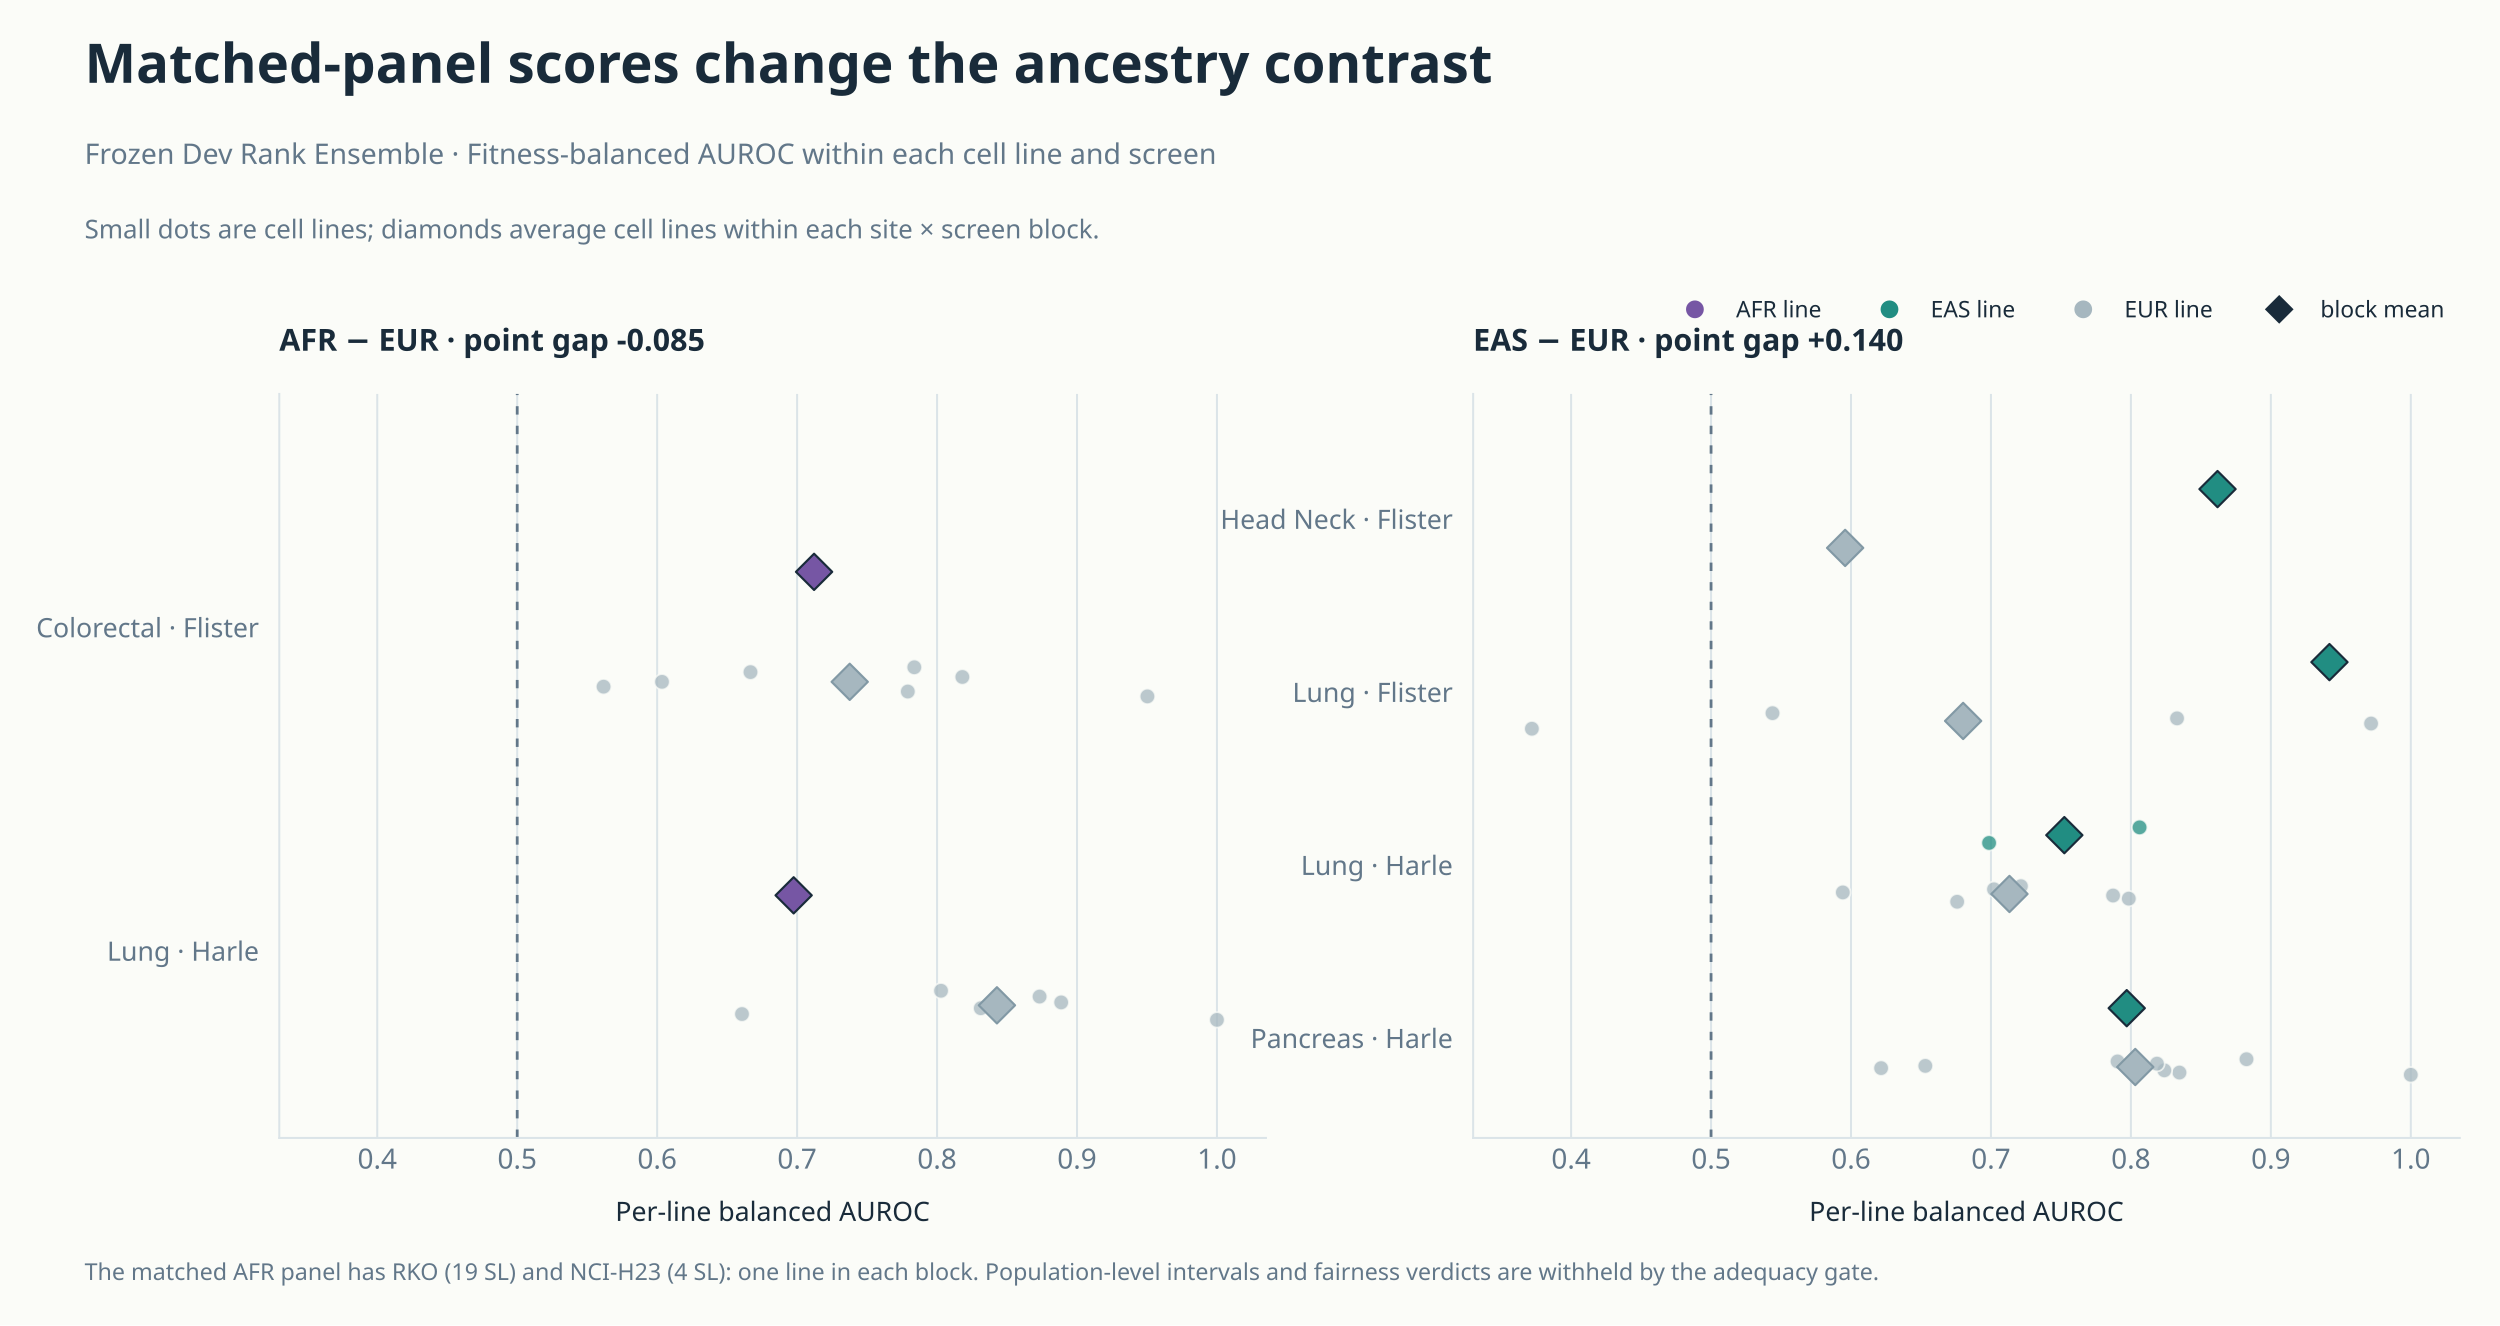
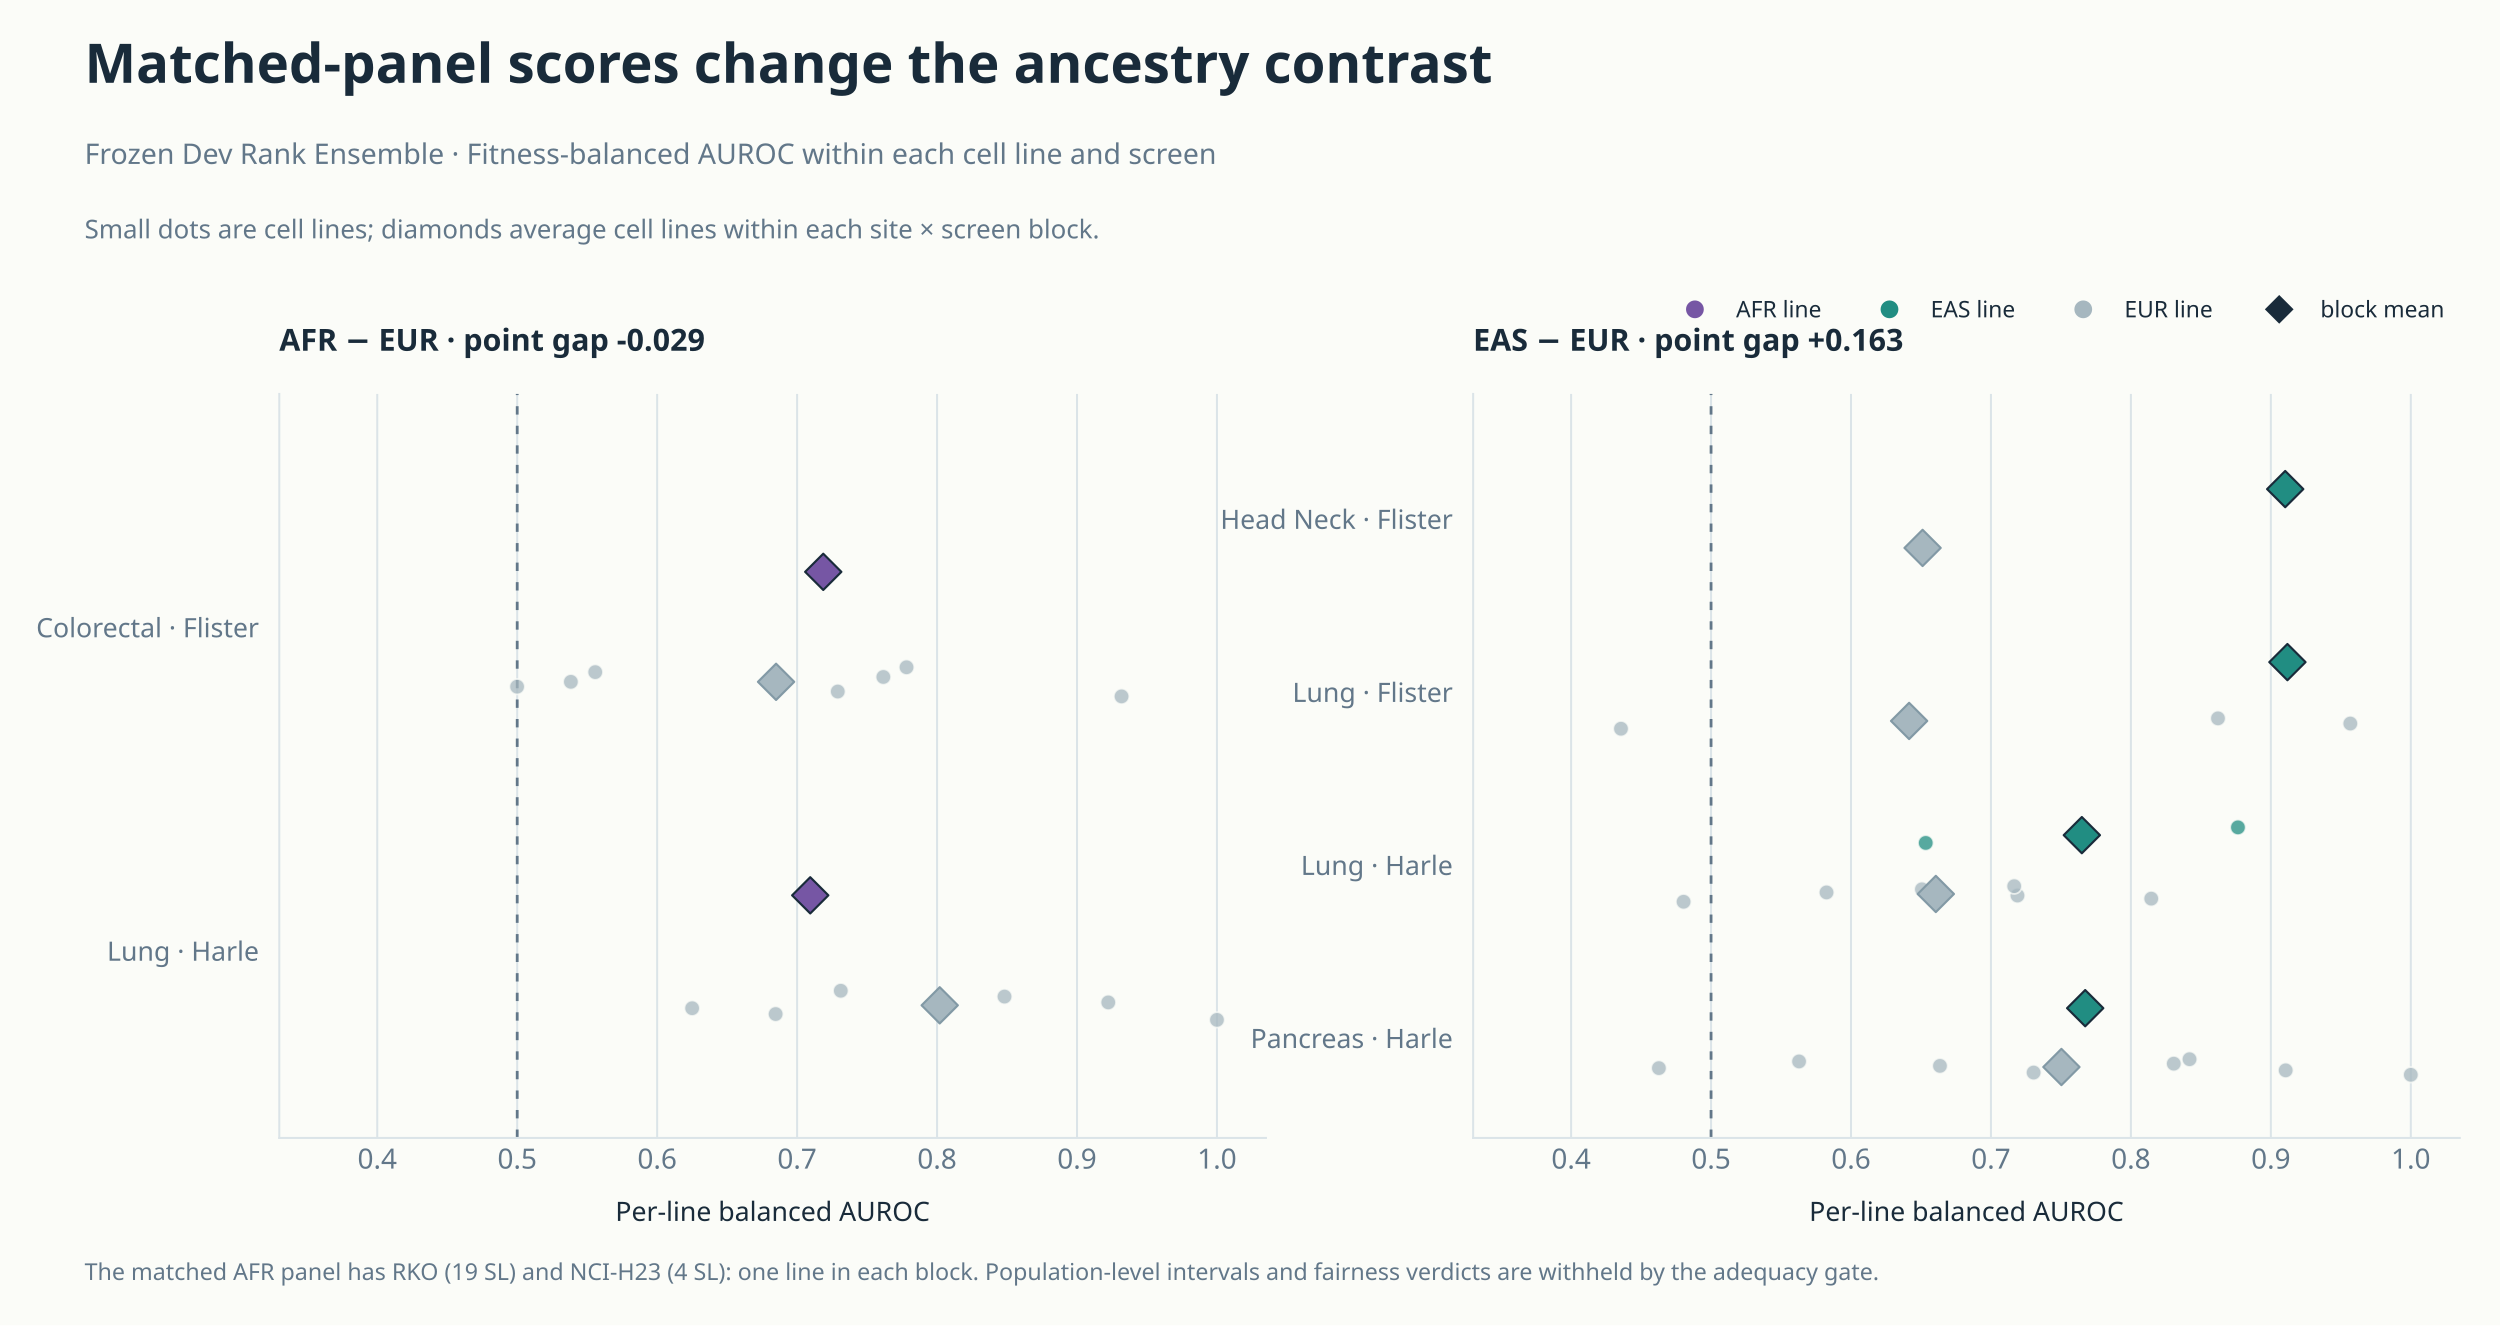
<svg xmlns="http://www.w3.org/2000/svg" xmlns:xlink="http://www.w3.org/1999/xlink" width="984.658pt" height="521.991pt" viewBox="0 0 984.658 521.991" version="1.1">
  <defs>
    <style type="text/css">*{stroke-linejoin: round; stroke-linecap: butt}</style>
  </defs>
  <g id="figure_1">
    <g id="patch_1">
      <path d="M 0 521.991 L 984.658 521.991 L 984.658 -0 L 0 -0 z " style="fill: #fbfcf8" />
    </g>
    <g id="axes_1">
      <g id="patch_2">
        <path d="M 110.002 448.194 L 498.607 448.194 L 498.607 155.154 L 110.002 155.154 z " style="fill: #fbfcf8" />
      </g>
      <g id="matplotlib.axis_1">
        <g id="xtick_1">
          <g id="line2d_1">
            <path d="M 148.587 448.194 L 148.587 155.154 " clip-path="url(#pc3d2e4753d)" style="fill: none; stroke: #dbe4e8; stroke-width: 0.8; stroke-linecap: square" />
          </g>
          <g id="line2d_2" />
          <g id="text_1">
            <text style="font-size: 11px; font-family: 'IBM Plex Sans'; text-anchor: middle; fill: #627789" x="148.587" y="460.274" transform="rotate(-0 148.5872 460.274)">0.4</text>
          </g>
        </g>
        <g id="xtick_2">
          <g id="line2d_3">
            <path d="M 203.708 448.194 L 203.708 155.154 " clip-path="url(#pc3d2e4753d)" style="fill: none; stroke: #dbe4e8; stroke-width: 0.8; stroke-linecap: square" />
          </g>
          <g id="line2d_4" />
          <g id="text_2">
            <text style="font-size: 11px; font-family: 'IBM Plex Sans'; text-anchor: middle; fill: #627789" x="203.708" y="460.274" transform="rotate(-0 203.7084 460.274)">0.5</text>
          </g>
        </g>
        <g id="xtick_3">
          <g id="line2d_5">
            <path d="M 258.83 448.194 L 258.83 155.154 " clip-path="url(#pc3d2e4753d)" style="fill: none; stroke: #dbe4e8; stroke-width: 0.8; stroke-linecap: square" />
          </g>
          <g id="line2d_6" />
          <g id="text_3">
            <text style="font-size: 11px; font-family: 'IBM Plex Sans'; text-anchor: middle; fill: #627789" x="258.83" y="460.274" transform="rotate(-0 258.8296 460.274)">0.6</text>
          </g>
        </g>
        <g id="xtick_4">
          <g id="line2d_7">
            <path d="M 313.951 448.194 L 313.951 155.154 " clip-path="url(#pc3d2e4753d)" style="fill: none; stroke: #dbe4e8; stroke-width: 0.8; stroke-linecap: square" />
          </g>
          <g id="line2d_8" />
          <g id="text_4">
            <text style="font-size: 11px; font-family: 'IBM Plex Sans'; text-anchor: middle; fill: #627789" x="313.951" y="460.274" transform="rotate(-0 313.9508 460.274)">0.7</text>
          </g>
        </g>
        <g id="xtick_5">
          <g id="line2d_9">
            <path d="M 369.072 448.194 L 369.072 155.154 " clip-path="url(#pc3d2e4753d)" style="fill: none; stroke: #dbe4e8; stroke-width: 0.8; stroke-linecap: square" />
          </g>
          <g id="line2d_10" />
          <g id="text_5">
            <text style="font-size: 11px; font-family: 'IBM Plex Sans'; text-anchor: middle; fill: #627789" x="369.072" y="460.274" transform="rotate(-0 369.072 460.274)">0.8</text>
          </g>
        </g>
        <g id="xtick_6">
          <g id="line2d_11">
            <path d="M 424.193 448.194 L 424.193 155.154 " clip-path="url(#pc3d2e4753d)" style="fill: none; stroke: #dbe4e8; stroke-width: 0.8; stroke-linecap: square" />
          </g>
          <g id="line2d_12" />
          <g id="text_6">
            <text style="font-size: 11px; font-family: 'IBM Plex Sans'; text-anchor: middle; fill: #627789" x="424.193" y="460.274" transform="rotate(-0 424.1932 460.274)">0.9</text>
          </g>
        </g>
        <g id="xtick_7">
          <g id="line2d_13">
            <path d="M 479.314 448.194 L 479.314 155.154 " clip-path="url(#pc3d2e4753d)" style="fill: none; stroke: #dbe4e8; stroke-width: 0.8; stroke-linecap: square" />
          </g>
          <g id="line2d_14" />
          <g id="text_7">
            <text style="font-size: 11px; font-family: 'IBM Plex Sans'; text-anchor: middle; fill: #627789" x="479.314" y="460.274" transform="rotate(-0 479.3144 460.274)">1.0</text>
          </g>
        </g>
        <g id="text_8">
          <text style="font-size: 10.5px; font-family: 'IBM Plex Sans'; text-anchor: middle; fill: #192b3a" x="304.305" y="480.884" transform="rotate(-0 304.3046 480.884)">Per-line balanced AUROC</text>
        </g>
      </g>
      <g id="matplotlib.axis_2">
        <g id="ytick_1">
          <g id="line2d_15" />
          <g id="text_9">
            <text style="font-size: 10.5px; font-family: 'IBM Plex Sans'; text-anchor: end; fill: #627789" x="102.002" y="250.983" transform="rotate(-0 102.0023 250.9833)">Colorectal · Flister</text>
          </g>
        </g>
        <g id="ytick_2">
          <g id="line2d_16" />
          <g id="text_10">
            <text style="font-size: 10.5px; font-family: 'IBM Plex Sans'; text-anchor: end; fill: #627789" x="102.002" y="378.392" transform="rotate(-0 102.0023 378.392)">Lung · Harle</text>
          </g>
        </g>
      </g>
      <g id="line2d_17">
        <path d="M 203.708 448.194 L 203.708 155.154 " clip-path="url(#pc3d2e4753d)" style="fill: none; stroke-dasharray: 3.3,4.4; stroke-dashoffset: 0; stroke: #627789; stroke-width: 1.1" />
      </g>
      <g id="patch_3">
        <path d="M 110.002 448.194 L 110.002 155.154 " style="fill: none; stroke: #dbe4e8; stroke-width: 0.8; stroke-linejoin: miter; stroke-linecap: square" />
      </g>
      <g id="patch_4">
        <path d="M 110.002 448.194 L 498.607 448.194 " style="fill: none; stroke: #dbe4e8; stroke-width: 0.8; stroke-linejoin: miter; stroke-linecap: square" />
      </g>
      <g id="PathCollection_1">
        <defs>
          <path id="mb7a3b9a50b" d="M 0 3.041 C 0.807 3.041 1.58 2.721 2.151 2.151 C 2.721 1.58 3.041 0.807 3.041 0 C 3.041 -0.807 2.721 -1.58 2.151 -2.151 C 1.58 -2.721 0.807 -3.041 0 -3.041 C -0.807 -3.041 -1.58 -2.721 -2.151 -2.151 C -2.721 -1.58 -3.041 -0.807 -3.041 0 C -3.041 0.807 -2.721 1.58 -2.151 2.151 C -1.58 2.721 -0.807 3.041 0 3.041 z " style="stroke: #fbfcf8; stroke-opacity: 0.75; stroke-width: 0.7" />
        </defs>
        <g clip-path="url(#pc3d2e4753d)">
-           <use xlink:href="#mb7a3b9a50b" x="320.633" y="225.229" style="fill: #7656a4; fill-opacity: 0.75; stroke: #fbfcf8; stroke-opacity: 0.75; stroke-width: 0.7" />
+           <use xlink:href="#mb7a3b9a50b" x="324.249" y="225.229" style="fill: #7656a4; fill-opacity: 0.75; stroke: #fbfcf8; stroke-opacity: 0.75; stroke-width: 0.7" />
        </g>
      </g>
      <g id="PathCollection_2">
        <defs>
          <path id="mc7ed9557ba" d="M 0 3.041 C 0.807 3.041 1.58 2.721 2.151 2.151 C 2.721 1.58 3.041 0.807 3.041 0 C 3.041 -0.807 2.721 -1.58 2.151 -2.151 C 1.58 -2.721 0.807 -3.041 0 -3.041 C -0.807 -3.041 -1.58 -2.721 -2.151 -2.151 C -2.721 -1.58 -3.041 -0.807 -3.041 0 C -3.041 0.807 -2.721 1.58 -2.151 2.151 C -1.58 2.721 -0.807 3.041 0 3.041 z " style="stroke: #fbfcf8; stroke-opacity: 0.75; stroke-width: 0.7" />
        </defs>
        <g clip-path="url(#pc3d2e4753d)">
-           <use xlink:href="#mc7ed9557ba" x="451.923" y="274.281" style="fill: #a6b7bf; fill-opacity: 0.75; stroke: #fbfcf8; stroke-opacity: 0.75; stroke-width: 0.7" />
-           <use xlink:href="#mc7ed9557ba" x="357.55" y="272.37" style="fill: #a6b7bf; fill-opacity: 0.75; stroke: #fbfcf8; stroke-opacity: 0.75; stroke-width: 0.7" />
-           <use xlink:href="#mc7ed9557ba" x="237.728" y="270.459" style="fill: #a6b7bf; fill-opacity: 0.75; stroke: #fbfcf8; stroke-opacity: 0.75; stroke-width: 0.7" />
-           <use xlink:href="#mc7ed9557ba" x="260.74" y="268.548" style="fill: #a6b7bf; fill-opacity: 0.75; stroke: #fbfcf8; stroke-opacity: 0.75; stroke-width: 0.7" />
-           <use xlink:href="#mc7ed9557ba" x="379.043" y="266.637" style="fill: #a6b7bf; fill-opacity: 0.75; stroke: #fbfcf8; stroke-opacity: 0.75; stroke-width: 0.7" />
-           <use xlink:href="#mc7ed9557ba" x="295.59" y="264.725" style="fill: #a6b7bf; fill-opacity: 0.75; stroke: #fbfcf8; stroke-opacity: 0.75; stroke-width: 0.7" />
-           <use xlink:href="#mc7ed9557ba" x="360.115" y="262.814" style="fill: #a6b7bf; fill-opacity: 0.75; stroke: #fbfcf8; stroke-opacity: 0.75; stroke-width: 0.7" />
+           <use xlink:href="#mc7ed9557ba" x="441.741" y="274.281" style="fill: #a6b7bf; fill-opacity: 0.75; stroke: #fbfcf8; stroke-opacity: 0.75; stroke-width: 0.7" />
+           <use xlink:href="#mc7ed9557ba" x="329.968" y="272.37" style="fill: #a6b7bf; fill-opacity: 0.75; stroke: #fbfcf8; stroke-opacity: 0.75; stroke-width: 0.7" />
+           <use xlink:href="#mc7ed9557ba" x="203.671" y="270.459" style="fill: #a6b7bf; fill-opacity: 0.75; stroke: #fbfcf8; stroke-opacity: 0.75; stroke-width: 0.7" />
+           <use xlink:href="#mc7ed9557ba" x="224.843" y="268.548" style="fill: #a6b7bf; fill-opacity: 0.75; stroke: #fbfcf8; stroke-opacity: 0.75; stroke-width: 0.7" />
+           <use xlink:href="#mc7ed9557ba" x="347.919" y="266.637" style="fill: #a6b7bf; fill-opacity: 0.75; stroke: #fbfcf8; stroke-opacity: 0.75; stroke-width: 0.7" />
+           <use xlink:href="#mc7ed9557ba" x="234.447" y="264.725" style="fill: #a6b7bf; fill-opacity: 0.75; stroke: #fbfcf8; stroke-opacity: 0.75; stroke-width: 0.7" />
+           <use xlink:href="#mc7ed9557ba" x="357.052" y="262.814" style="fill: #a6b7bf; fill-opacity: 0.75; stroke: #fbfcf8; stroke-opacity: 0.75; stroke-width: 0.7" />
        </g>
      </g>
      <g id="PathCollection_3">
        <g clip-path="url(#pc3d2e4753d)">
-           <use xlink:href="#mb7a3b9a50b" x="312.588" y="352.637" style="fill: #7656a4; fill-opacity: 0.75; stroke: #fbfcf8; stroke-opacity: 0.75; stroke-width: 0.7" />
+           <use xlink:href="#mb7a3b9a50b" x="319.123" y="352.637" style="fill: #7656a4; fill-opacity: 0.75; stroke: #fbfcf8; stroke-opacity: 0.75; stroke-width: 0.7" />
        </g>
      </g>
      <g id="PathCollection_4">
        <g clip-path="url(#pc3d2e4753d)">
          <use xlink:href="#mc7ed9557ba" x="479.314" y="401.69" style="fill: #a6b7bf; fill-opacity: 0.75; stroke: #fbfcf8; stroke-opacity: 0.75; stroke-width: 0.7" />
-           <use xlink:href="#mc7ed9557ba" x="292.244" y="399.396" style="fill: #a6b7bf; fill-opacity: 0.75; stroke: #fbfcf8; stroke-opacity: 0.75; stroke-width: 0.7" />
-           <use xlink:href="#mc7ed9557ba" x="386.295" y="397.103" style="fill: #a6b7bf; fill-opacity: 0.75; stroke: #fbfcf8; stroke-opacity: 0.75; stroke-width: 0.7" />
-           <use xlink:href="#mc7ed9557ba" x="417.964" y="394.81" style="fill: #a6b7bf; fill-opacity: 0.75; stroke: #fbfcf8; stroke-opacity: 0.75; stroke-width: 0.7" />
-           <use xlink:href="#mc7ed9557ba" x="409.456" y="392.516" style="fill: #a6b7bf; fill-opacity: 0.75; stroke: #fbfcf8; stroke-opacity: 0.75; stroke-width: 0.7" />
-           <use xlink:href="#mc7ed9557ba" x="370.644" y="390.223" style="fill: #a6b7bf; fill-opacity: 0.75; stroke: #fbfcf8; stroke-opacity: 0.75; stroke-width: 0.7" />
+           <use xlink:href="#mc7ed9557ba" x="305.494" y="399.396" style="fill: #a6b7bf; fill-opacity: 0.75; stroke: #fbfcf8; stroke-opacity: 0.75; stroke-width: 0.7" />
+           <use xlink:href="#mc7ed9557ba" x="272.616" y="397.103" style="fill: #a6b7bf; fill-opacity: 0.75; stroke: #fbfcf8; stroke-opacity: 0.75; stroke-width: 0.7" />
+           <use xlink:href="#mc7ed9557ba" x="436.511" y="394.81" style="fill: #a6b7bf; fill-opacity: 0.75; stroke: #fbfcf8; stroke-opacity: 0.75; stroke-width: 0.7" />
+           <use xlink:href="#mc7ed9557ba" x="395.636" y="392.516" style="fill: #a6b7bf; fill-opacity: 0.75; stroke: #fbfcf8; stroke-opacity: 0.75; stroke-width: 0.7" />
+           <use xlink:href="#mc7ed9557ba" x="331.154" y="390.223" style="fill: #a6b7bf; fill-opacity: 0.75; stroke: #fbfcf8; stroke-opacity: 0.75; stroke-width: 0.7" />
        </g>
      </g>
      <g id="text_11">
-         <text style="font-weight: 700; font-size: 12px; font-family: 'IBM Plex Sans'; text-anchor: start; fill: #192b3a" x="110.002" y="138.154" transform="rotate(-0 110.0023 138.154)">AFR − EUR  ·  point gap -0.085</text>
+         <text style="font-weight: 700; font-size: 12px; font-family: 'IBM Plex Sans'; text-anchor: start; fill: #192b3a" x="110.002" y="138.154" transform="rotate(-0 110.0023 138.154)">AFR − EUR  ·  point gap -0.029</text>
      </g>
      <g id="PathCollection_5">
        <defs>
          <path id="m0f3ef8843f" d="M -0 7.141 L 7.141 0 L 0 -7.141 L -7.141 -0 z " style="stroke: #192b3a; stroke-width: 0.85" />
        </defs>
        <g clip-path="url(#pc3d2e4753d)">
-           <use xlink:href="#m0f3ef8843f" x="320.633" y="225.229" style="fill: #7656a4; stroke: #192b3a; stroke-width: 0.85" />
+           <use xlink:href="#m0f3ef8843f" x="324.249" y="225.229" style="fill: #7656a4; stroke: #192b3a; stroke-width: 0.85" />
        </g>
      </g>
      <g id="PathCollection_6">
        <defs>
          <path id="m19353664da" d="M -0 7.141 L 7.141 0 L 0 -7.141 L -7.141 -0 z " style="stroke: #8299a5; stroke-width: 0.85" />
        </defs>
        <g clip-path="url(#pc3d2e4753d)">
-           <use xlink:href="#m19353664da" x="334.67" y="268.548" style="fill: #a6b7bf; stroke: #8299a5; stroke-width: 0.85" />
+           <use xlink:href="#m19353664da" x="305.663" y="268.548" style="fill: #a6b7bf; stroke: #8299a5; stroke-width: 0.85" />
        </g>
      </g>
      <g id="PathCollection_7">
        <g clip-path="url(#pc3d2e4753d)">
-           <use xlink:href="#m0f3ef8843f" x="312.588" y="352.637" style="fill: #7656a4; stroke: #192b3a; stroke-width: 0.85" />
+           <use xlink:href="#m0f3ef8843f" x="319.123" y="352.637" style="fill: #7656a4; stroke: #192b3a; stroke-width: 0.85" />
        </g>
      </g>
      <g id="PathCollection_8">
        <g clip-path="url(#pc3d2e4753d)">
-           <use xlink:href="#m19353664da" x="392.653" y="395.956" style="fill: #a6b7bf; stroke: #8299a5; stroke-width: 0.85" />
+           <use xlink:href="#m19353664da" x="370.121" y="395.956" style="fill: #a6b7bf; stroke: #8299a5; stroke-width: 0.85" />
        </g>
      </g>
    </g>
    <g id="axes_2">
      <g id="patch_5">
        <path d="M 580.214 448.194 L 968.818 448.194 L 968.818 155.154 L 580.214 155.154 z " style="fill: #fbfcf8" />
      </g>
      <g id="matplotlib.axis_3">
        <g id="xtick_8">
          <g id="line2d_18">
            <path d="M 618.799 448.194 L 618.799 155.154 " clip-path="url(#p2a873fdddc)" style="fill: none; stroke: #dbe4e8; stroke-width: 0.8; stroke-linecap: square" />
          </g>
          <g id="line2d_19" />
          <g id="text_12">
            <text style="font-size: 11px; font-family: 'IBM Plex Sans'; text-anchor: middle; fill: #627789" x="618.799" y="460.274" transform="rotate(-0 618.7987 460.274)">0.4</text>
          </g>
        </g>
        <g id="xtick_9">
          <g id="line2d_20">
            <path d="M 673.92 448.194 L 673.92 155.154 " clip-path="url(#p2a873fdddc)" style="fill: none; stroke: #dbe4e8; stroke-width: 0.8; stroke-linecap: square" />
          </g>
          <g id="line2d_21" />
          <g id="text_13">
            <text style="font-size: 11px; font-family: 'IBM Plex Sans'; text-anchor: middle; fill: #627789" x="673.92" y="460.274" transform="rotate(-0 673.9199 460.274)">0.5</text>
          </g>
        </g>
        <g id="xtick_10">
          <g id="line2d_22">
            <path d="M 729.041 448.194 L 729.041 155.154 " clip-path="url(#p2a873fdddc)" style="fill: none; stroke: #dbe4e8; stroke-width: 0.8; stroke-linecap: square" />
          </g>
          <g id="line2d_23" />
          <g id="text_14">
            <text style="font-size: 11px; font-family: 'IBM Plex Sans'; text-anchor: middle; fill: #627789" x="729.041" y="460.274" transform="rotate(-0 729.0411 460.274)">0.6</text>
          </g>
        </g>
        <g id="xtick_11">
          <g id="line2d_24">
            <path d="M 784.162 448.194 L 784.162 155.154 " clip-path="url(#p2a873fdddc)" style="fill: none; stroke: #dbe4e8; stroke-width: 0.8; stroke-linecap: square" />
          </g>
          <g id="line2d_25" />
          <g id="text_15">
            <text style="font-size: 11px; font-family: 'IBM Plex Sans'; text-anchor: middle; fill: #627789" x="784.162" y="460.274" transform="rotate(-0 784.1623 460.274)">0.7</text>
          </g>
        </g>
        <g id="xtick_12">
          <g id="line2d_26">
            <path d="M 839.284 448.194 L 839.284 155.154 " clip-path="url(#p2a873fdddc)" style="fill: none; stroke: #dbe4e8; stroke-width: 0.8; stroke-linecap: square" />
          </g>
          <g id="line2d_27" />
          <g id="text_16">
            <text style="font-size: 11px; font-family: 'IBM Plex Sans'; text-anchor: middle; fill: #627789" x="839.284" y="460.274" transform="rotate(-0 839.2835 460.274)">0.8</text>
          </g>
        </g>
        <g id="xtick_13">
          <g id="line2d_28">
            <path d="M 894.405 448.194 L 894.405 155.154 " clip-path="url(#p2a873fdddc)" style="fill: none; stroke: #dbe4e8; stroke-width: 0.8; stroke-linecap: square" />
          </g>
          <g id="line2d_29" />
          <g id="text_17">
            <text style="font-size: 11px; font-family: 'IBM Plex Sans'; text-anchor: middle; fill: #627789" x="894.405" y="460.274" transform="rotate(-0 894.4047 460.274)">0.9</text>
          </g>
        </g>
        <g id="xtick_14">
          <g id="line2d_30">
            <path d="M 949.526 448.194 L 949.526 155.154 " clip-path="url(#p2a873fdddc)" style="fill: none; stroke: #dbe4e8; stroke-width: 0.8; stroke-linecap: square" />
          </g>
          <g id="line2d_31" />
          <g id="text_18">
            <text style="font-size: 11px; font-family: 'IBM Plex Sans'; text-anchor: middle; fill: #627789" x="949.526" y="460.274" transform="rotate(-0 949.5259 460.274)">1.0</text>
          </g>
        </g>
        <g id="text_19">
          <text style="font-size: 10.5px; font-family: 'IBM Plex Sans'; text-anchor: middle; fill: #192b3a" x="774.516" y="480.884" transform="rotate(-0 774.5161 480.884)">Per-line balanced AUROC</text>
        </g>
      </g>
      <g id="matplotlib.axis_4">
        <g id="ytick_3">
          <g id="line2d_32" />
          <g id="text_20">
            <text style="font-size: 10.5px; font-family: 'IBM Plex Sans'; text-anchor: end; fill: #627789" x="572.214" y="208.316" transform="rotate(-0 572.2138 208.3162)">Head Neck · Flister</text>
          </g>
        </g>
        <g id="ytick_4">
          <g id="line2d_33" />
          <g id="text_21">
            <text style="font-size: 10.5px; font-family: 'IBM Plex Sans'; text-anchor: end; fill: #627789" x="572.214" y="276.465" transform="rotate(-0 572.2138 276.465)">Lung · Flister</text>
          </g>
        </g>
        <g id="ytick_5">
          <g id="line2d_34" />
          <g id="text_22">
            <text style="font-size: 10.5px; font-family: 'IBM Plex Sans'; text-anchor: end; fill: #627789" x="572.214" y="344.614" transform="rotate(-0 572.2138 344.6138)">Lung · Harle</text>
          </g>
        </g>
        <g id="ytick_6">
          <g id="line2d_35" />
          <g id="text_23">
            <text style="font-size: 10.5px; font-family: 'IBM Plex Sans'; text-anchor: end; fill: #627789" x="572.214" y="412.763" transform="rotate(-0 572.2138 412.7627)">Pancreas · Harle</text>
          </g>
        </g>
      </g>
      <g id="line2d_36">
        <path d="M 673.92 448.194 L 673.92 155.154 " clip-path="url(#p2a873fdddc)" style="fill: none; stroke-dasharray: 3.3,4.4; stroke-dashoffset: 0; stroke: #627789; stroke-width: 1.1" />
      </g>
      <g id="patch_6">
        <path d="M 580.214 448.194 L 580.214 155.154 " style="fill: none; stroke: #dbe4e8; stroke-width: 0.8; stroke-linejoin: miter; stroke-linecap: square" />
      </g>
      <g id="patch_7">
        <path d="M 580.214 448.194 L 968.818 448.194 " style="fill: none; stroke: #dbe4e8; stroke-width: 0.8; stroke-linejoin: miter; stroke-linecap: square" />
      </g>
      <g id="PathCollection_9">
        <defs>
          <path id="mc99b999183" d="M 0 3.041 C 0.807 3.041 1.58 2.721 2.151 2.151 C 2.721 1.58 3.041 0.807 3.041 0 C 3.041 -0.807 2.721 -1.58 2.151 -2.151 C 1.58 -2.721 0.807 -3.041 0 -3.041 C -0.807 -3.041 -1.58 -2.721 -2.151 -2.151 C -2.721 -1.58 -3.041 -0.807 -3.041 0 C -3.041 0.807 -2.721 1.58 -2.151 2.151 C -1.58 2.721 -0.807 3.041 0 3.041 z " style="stroke: #fbfcf8; stroke-opacity: 0.75; stroke-width: 0.7" />
        </defs>
        <g clip-path="url(#p2a873fdddc)">
-           <use xlink:href="#mc99b999183" x="873.399" y="192.636" style="fill: #218d82; fill-opacity: 0.75; stroke: #fbfcf8; stroke-opacity: 0.75; stroke-width: 0.7" />
+           <use xlink:href="#mc99b999183" x="900.059" y="192.636" style="fill: #218d82; fill-opacity: 0.75; stroke: #fbfcf8; stroke-opacity: 0.75; stroke-width: 0.7" />
        </g>
      </g>
      <g id="PathCollection_10">
        <g clip-path="url(#p2a873fdddc)">
-           <use xlink:href="#mc7ed9557ba" x="726.731" y="215.806" style="fill: #a6b7bf; fill-opacity: 0.75; stroke: #fbfcf8; stroke-opacity: 0.75; stroke-width: 0.7" />
+           <use xlink:href="#mc7ed9557ba" x="757.235" y="215.806" style="fill: #a6b7bf; fill-opacity: 0.75; stroke: #fbfcf8; stroke-opacity: 0.75; stroke-width: 0.7" />
        </g>
      </g>
      <g id="PathCollection_11">
        <g clip-path="url(#p2a873fdddc)">
-           <use xlink:href="#mc99b999183" x="917.485" y="260.785" style="fill: #218d82; fill-opacity: 0.75; stroke: #fbfcf8; stroke-opacity: 0.75; stroke-width: 0.7" />
+           <use xlink:href="#mc99b999183" x="900.928" y="260.785" style="fill: #218d82; fill-opacity: 0.75; stroke: #fbfcf8; stroke-opacity: 0.75; stroke-width: 0.7" />
        </g>
      </g>
      <g id="PathCollection_12">
        <g clip-path="url(#p2a873fdddc)">
-           <use xlink:href="#mc7ed9557ba" x="603.354" y="287.022" style="fill: #a6b7bf; fill-opacity: 0.75; stroke: #fbfcf8; stroke-opacity: 0.75; stroke-width: 0.7" />
-           <use xlink:href="#mc7ed9557ba" x="933.883" y="284.978" style="fill: #a6b7bf; fill-opacity: 0.75; stroke: #fbfcf8; stroke-opacity: 0.75; stroke-width: 0.7" />
-           <use xlink:href="#mc7ed9557ba" x="857.458" y="282.933" style="fill: #a6b7bf; fill-opacity: 0.75; stroke: #fbfcf8; stroke-opacity: 0.75; stroke-width: 0.7" />
-           <use xlink:href="#mc7ed9557ba" x="698.124" y="280.889" style="fill: #a6b7bf; fill-opacity: 0.75; stroke: #fbfcf8; stroke-opacity: 0.75; stroke-width: 0.7" />
+           <use xlink:href="#mc7ed9557ba" x="638.443" y="287.022" style="fill: #a6b7bf; fill-opacity: 0.75; stroke: #fbfcf8; stroke-opacity: 0.75; stroke-width: 0.7" />
+           <use xlink:href="#mc7ed9557ba" x="925.706" y="284.978" style="fill: #a6b7bf; fill-opacity: 0.75; stroke: #fbfcf8; stroke-opacity: 0.75; stroke-width: 0.7" />
+           <use xlink:href="#mc7ed9557ba" x="873.585" y="282.933" style="fill: #a6b7bf; fill-opacity: 0.75; stroke: #fbfcf8; stroke-opacity: 0.75; stroke-width: 0.7" />
+           <use xlink:href="#mc7ed9557ba" x="569.982" y="280.889" style="fill: #a6b7bf; fill-opacity: 0.75; stroke: #fbfcf8; stroke-opacity: 0.75; stroke-width: 0.7" />
        </g>
      </g>
      <g id="PathCollection_13">
        <g clip-path="url(#p2a873fdddc)">
-           <use xlink:href="#mc99b999183" x="783.434" y="332" style="fill: #218d82; fill-opacity: 0.75; stroke: #fbfcf8; stroke-opacity: 0.75; stroke-width: 0.7" />
-           <use xlink:href="#mc99b999183" x="842.699" y="325.867" style="fill: #218d82; fill-opacity: 0.75; stroke: #fbfcf8; stroke-opacity: 0.75; stroke-width: 0.7" />
+           <use xlink:href="#mc99b999183" x="758.475" y="332" style="fill: #218d82; fill-opacity: 0.75; stroke: #fbfcf8; stroke-opacity: 0.75; stroke-width: 0.7" />
+           <use xlink:href="#mc99b999183" x="881.446" y="325.867" style="fill: #218d82; fill-opacity: 0.75; stroke: #fbfcf8; stroke-opacity: 0.75; stroke-width: 0.7" />
        </g>
      </g>
      <g id="PathCollection_14">
        <g clip-path="url(#p2a873fdddc)">
-           <use xlink:href="#mc7ed9557ba" x="770.856" y="355.171" style="fill: #a6b7bf; fill-opacity: 0.75; stroke: #fbfcf8; stroke-opacity: 0.75; stroke-width: 0.7" />
-           <use xlink:href="#mc7ed9557ba" x="838.444" y="353.944" style="fill: #a6b7bf; fill-opacity: 0.75; stroke: #fbfcf8; stroke-opacity: 0.75; stroke-width: 0.7" />
-           <use xlink:href="#mc7ed9557ba" x="832.261" y="352.717" style="fill: #a6b7bf; fill-opacity: 0.75; stroke: #fbfcf8; stroke-opacity: 0.75; stroke-width: 0.7" />
-           <use xlink:href="#mc7ed9557ba" x="725.821" y="351.491" style="fill: #a6b7bf; fill-opacity: 0.75; stroke: #fbfcf8; stroke-opacity: 0.75; stroke-width: 0.7" />
-           <use xlink:href="#mc7ed9557ba" x="785.361" y="350.264" style="fill: #a6b7bf; fill-opacity: 0.75; stroke: #fbfcf8; stroke-opacity: 0.75; stroke-width: 0.7" />
-           <use xlink:href="#mc7ed9557ba" x="795.966" y="349.037" style="fill: #a6b7bf; fill-opacity: 0.75; stroke: #fbfcf8; stroke-opacity: 0.75; stroke-width: 0.7" />
+           <use xlink:href="#mc7ed9557ba" x="663.104" y="355.171" style="fill: #a6b7bf; fill-opacity: 0.75; stroke: #fbfcf8; stroke-opacity: 0.75; stroke-width: 0.7" />
+           <use xlink:href="#mc7ed9557ba" x="847.302" y="353.944" style="fill: #a6b7bf; fill-opacity: 0.75; stroke: #fbfcf8; stroke-opacity: 0.75; stroke-width: 0.7" />
+           <use xlink:href="#mc7ed9557ba" x="794.607" y="352.717" style="fill: #a6b7bf; fill-opacity: 0.75; stroke: #fbfcf8; stroke-opacity: 0.75; stroke-width: 0.7" />
+           <use xlink:href="#mc7ed9557ba" x="719.402" y="351.491" style="fill: #a6b7bf; fill-opacity: 0.75; stroke: #fbfcf8; stroke-opacity: 0.75; stroke-width: 0.7" />
+           <use xlink:href="#mc7ed9557ba" x="756.969" y="350.264" style="fill: #a6b7bf; fill-opacity: 0.75; stroke: #fbfcf8; stroke-opacity: 0.75; stroke-width: 0.7" />
+           <use xlink:href="#mc7ed9557ba" x="793.321" y="349.037" style="fill: #a6b7bf; fill-opacity: 0.75; stroke: #fbfcf8; stroke-opacity: 0.75; stroke-width: 0.7" />
        </g>
      </g>
      <g id="PathCollection_15">
        <g clip-path="url(#p2a873fdddc)">
-           <use xlink:href="#mc99b999183" x="837.639" y="397.082" style="fill: #218d82; fill-opacity: 0.75; stroke: #fbfcf8; stroke-opacity: 0.75; stroke-width: 0.7" />
+           <use xlink:href="#mc99b999183" x="821.28" y="397.082" style="fill: #218d82; fill-opacity: 0.75; stroke: #fbfcf8; stroke-opacity: 0.75; stroke-width: 0.7" />
        </g>
      </g>
      <g id="PathCollection_16">
        <g clip-path="url(#p2a873fdddc)">
          <use xlink:href="#mc7ed9557ba" x="949.526" y="423.32" style="fill: #a6b7bf; fill-opacity: 0.75; stroke: #fbfcf8; stroke-opacity: 0.75; stroke-width: 0.7" />
-           <use xlink:href="#mc7ed9557ba" x="858.405" y="422.443" style="fill: #a6b7bf; fill-opacity: 0.75; stroke: #fbfcf8; stroke-opacity: 0.75; stroke-width: 0.7" />
-           <use xlink:href="#mc7ed9557ba" x="852.458" y="421.567" style="fill: #a6b7bf; fill-opacity: 0.75; stroke: #fbfcf8; stroke-opacity: 0.75; stroke-width: 0.7" />
-           <use xlink:href="#mc7ed9557ba" x="740.904" y="420.691" style="fill: #a6b7bf; fill-opacity: 0.75; stroke: #fbfcf8; stroke-opacity: 0.75; stroke-width: 0.7" />
-           <use xlink:href="#mc7ed9557ba" x="758.316" y="419.815" style="fill: #a6b7bf; fill-opacity: 0.75; stroke: #fbfcf8; stroke-opacity: 0.75; stroke-width: 0.7" />
-           <use xlink:href="#mc7ed9557ba" x="849.552" y="418.939" style="fill: #a6b7bf; fill-opacity: 0.75; stroke: #fbfcf8; stroke-opacity: 0.75; stroke-width: 0.7" />
-           <use xlink:href="#mc7ed9557ba" x="834.031" y="418.062" style="fill: #a6b7bf; fill-opacity: 0.75; stroke: #fbfcf8; stroke-opacity: 0.75; stroke-width: 0.7" />
-           <use xlink:href="#mc7ed9557ba" x="884.815" y="417.186" style="fill: #a6b7bf; fill-opacity: 0.75; stroke: #fbfcf8; stroke-opacity: 0.75; stroke-width: 0.7" />
+           <use xlink:href="#mc7ed9557ba" x="800.966" y="422.443" style="fill: #a6b7bf; fill-opacity: 0.75; stroke: #fbfcf8; stroke-opacity: 0.75; stroke-width: 0.7" />
+           <use xlink:href="#mc7ed9557ba" x="900.244" y="421.567" style="fill: #a6b7bf; fill-opacity: 0.75; stroke: #fbfcf8; stroke-opacity: 0.75; stroke-width: 0.7" />
+           <use xlink:href="#mc7ed9557ba" x="653.376" y="420.691" style="fill: #a6b7bf; fill-opacity: 0.75; stroke: #fbfcf8; stroke-opacity: 0.75; stroke-width: 0.7" />
+           <use xlink:href="#mc7ed9557ba" x="764.081" y="419.815" style="fill: #a6b7bf; fill-opacity: 0.75; stroke: #fbfcf8; stroke-opacity: 0.75; stroke-width: 0.7" />
+           <use xlink:href="#mc7ed9557ba" x="856.166" y="418.939" style="fill: #a6b7bf; fill-opacity: 0.75; stroke: #fbfcf8; stroke-opacity: 0.75; stroke-width: 0.7" />
+           <use xlink:href="#mc7ed9557ba" x="708.587" y="418.062" style="fill: #a6b7bf; fill-opacity: 0.75; stroke: #fbfcf8; stroke-opacity: 0.75; stroke-width: 0.7" />
+           <use xlink:href="#mc7ed9557ba" x="862.376" y="417.186" style="fill: #a6b7bf; fill-opacity: 0.75; stroke: #fbfcf8; stroke-opacity: 0.75; stroke-width: 0.7" />
        </g>
      </g>
      <g id="text_24">
-         <text style="font-weight: 700; font-size: 12px; font-family: 'IBM Plex Sans'; text-anchor: start; fill: #192b3a" x="580.214" y="138.154" transform="rotate(-0 580.2138 138.154)">EAS − EUR  ·  point gap +0.140</text>
+         <text style="font-weight: 700; font-size: 12px; font-family: 'IBM Plex Sans'; text-anchor: start; fill: #192b3a" x="580.214" y="138.154" transform="rotate(-0 580.2138 138.154)">EAS − EUR  ·  point gap +0.163</text>
      </g>
      <g id="PathCollection_17">
        <defs>
          <path id="me1b3dce762" d="M -0 7.141 L 7.141 0 L 0 -7.141 L -7.141 -0 z " style="stroke: #192b3a; stroke-width: 0.85" />
        </defs>
        <g clip-path="url(#p2a873fdddc)">
-           <use xlink:href="#me1b3dce762" x="873.399" y="192.636" style="fill: #218d82; stroke: #192b3a; stroke-width: 0.85" />
+           <use xlink:href="#me1b3dce762" x="900.059" y="192.636" style="fill: #218d82; stroke: #192b3a; stroke-width: 0.85" />
        </g>
      </g>
      <g id="PathCollection_18">
        <g clip-path="url(#p2a873fdddc)">
-           <use xlink:href="#m19353664da" x="726.731" y="215.806" style="fill: #a6b7bf; stroke: #8299a5; stroke-width: 0.85" />
+           <use xlink:href="#m19353664da" x="757.235" y="215.806" style="fill: #a6b7bf; stroke: #8299a5; stroke-width: 0.85" />
        </g>
      </g>
      <g id="PathCollection_19">
        <g clip-path="url(#p2a873fdddc)">
-           <use xlink:href="#me1b3dce762" x="917.485" y="260.785" style="fill: #218d82; stroke: #192b3a; stroke-width: 0.85" />
+           <use xlink:href="#me1b3dce762" x="900.928" y="260.785" style="fill: #218d82; stroke: #192b3a; stroke-width: 0.85" />
        </g>
      </g>
      <g id="PathCollection_20">
        <g clip-path="url(#p2a873fdddc)">
-           <use xlink:href="#m19353664da" x="773.204" y="283.955" style="fill: #a6b7bf; stroke: #8299a5; stroke-width: 0.85" />
+           <use xlink:href="#m19353664da" x="751.929" y="283.955" style="fill: #a6b7bf; stroke: #8299a5; stroke-width: 0.85" />
        </g>
      </g>
      <g id="PathCollection_21">
        <g clip-path="url(#p2a873fdddc)">
-           <use xlink:href="#me1b3dce762" x="813.066" y="328.934" style="fill: #218d82; stroke: #192b3a; stroke-width: 0.85" />
+           <use xlink:href="#me1b3dce762" x="819.96" y="328.934" style="fill: #218d82; stroke: #192b3a; stroke-width: 0.85" />
        </g>
      </g>
      <g id="PathCollection_22">
        <g clip-path="url(#p2a873fdddc)">
-           <use xlink:href="#m19353664da" x="791.452" y="352.104" style="fill: #a6b7bf; stroke: #8299a5; stroke-width: 0.85" />
+           <use xlink:href="#m19353664da" x="762.451" y="352.104" style="fill: #a6b7bf; stroke: #8299a5; stroke-width: 0.85" />
        </g>
      </g>
      <g id="PathCollection_23">
        <g clip-path="url(#p2a873fdddc)">
-           <use xlink:href="#me1b3dce762" x="837.639" y="397.082" style="fill: #218d82; stroke: #192b3a; stroke-width: 0.85" />
+           <use xlink:href="#me1b3dce762" x="821.28" y="397.082" style="fill: #218d82; stroke: #192b3a; stroke-width: 0.85" />
        </g>
      </g>
      <g id="PathCollection_24">
        <g clip-path="url(#p2a873fdddc)">
-           <use xlink:href="#m19353664da" x="841.001" y="420.253" style="fill: #a6b7bf; stroke: #8299a5; stroke-width: 0.85" />
+           <use xlink:href="#m19353664da" x="811.915" y="420.253" style="fill: #a6b7bf; stroke: #8299a5; stroke-width: 0.85" />
        </g>
      </g>
    </g>
    <g id="text_25">
      <text style="font-weight: 700; font-size: 21.5px; font-family: 'IBM Plex Sans'; text-anchor: start; fill: #192b3a" x="33.322" y="32.61" transform="rotate(-0 33.32234 32.61)">Matched-panel scores change the ancestry contrast</text>
    </g>
    <g id="text_26">
      <text style="font-size: 11.2px; font-family: 'IBM Plex Sans'; text-anchor: start; fill: #627789" x="33.322" y="64.578" transform="rotate(-0 33.32234 64.578)">Frozen Dev Rank Ensemble  ·  Fitness-balanced AUROC within each cell line and screen</text>
    </g>
    <g id="text_27">
      <text style="font-size: 10.2px; font-family: 'IBM Plex Sans'; text-anchor: start; fill: #627789" x="33.322" y="93.882" transform="rotate(-0 33.32234 93.882)">Small dots are cell lines; diamonds average cell lines within each site × screen block.</text>
    </g>
    <g id="text_28">
      <text style="font-size: 9.15px; font-family: 'IBM Plex Sans'; text-anchor: start; fill: #627789" x="33.322" y="504.138" transform="rotate(-0 33.32234 504.138)">The matched AFR panel has RKO (19 SL) and NCI-H23 (4 SL): one line in each block. Population-level intervals and fairness verdicts are withheld by the adequacy gate.</text>
    </g>
    <g id="legend_1">
      <g id="line2d_37">
        <path d="M 658.563 121.836 L 667.563 121.836 L 676.563 121.836 " style="fill: none; stroke: #000000; stroke-opacity: 0; stroke-width: 1.5; stroke-linecap: square" />
        <defs>
          <path id="m2f39c4d389" d="M 0 4 C 1.061 4 2.078 3.579 2.828 2.828 C 3.579 2.078 4 1.061 4 0 C 4 -1.061 3.579 -2.078 2.828 -2.828 C 2.078 -3.579 1.061 -4 0 -4 C -1.061 -4 -2.078 -3.579 -2.828 -2.828 C -3.579 -2.078 -4 -1.061 -4 0 C -4 1.061 -3.579 2.078 -2.828 2.828 C -2.078 3.579 -1.061 4 0 4 z " style="stroke: #fbfcf8" />
        </defs>
        <g>
          <use xlink:href="#m2f39c4d389" x="667.563" y="121.836" style="fill: #7656a4; stroke: #fbfcf8" />
        </g>
      </g>
      <g id="text_29">
        <text style="font-size: 9px; font-family: 'IBM Plex Sans'; text-anchor: start; fill: #192b3a" x="683.763" y="124.986" transform="rotate(-0 683.763 124.986)">AFR line</text>
      </g>
      <g id="line2d_38">
        <path d="M 735.198 121.836 L 744.198 121.836 L 753.198 121.836 " style="fill: none; stroke: #000000; stroke-opacity: 0; stroke-width: 1.5; stroke-linecap: square" />
        <defs>
          <path id="mb5ea5e0976" d="M 0 4 C 1.061 4 2.078 3.579 2.828 2.828 C 3.579 2.078 4 1.061 4 0 C 4 -1.061 3.579 -2.078 2.828 -2.828 C 2.078 -3.579 1.061 -4 0 -4 C -1.061 -4 -2.078 -3.579 -2.828 -2.828 C -3.579 -2.078 -4 -1.061 -4 0 C -4 1.061 -3.579 2.078 -2.828 2.828 C -2.078 3.579 -1.061 4 0 4 z " style="stroke: #fbfcf8" />
        </defs>
        <g>
          <use xlink:href="#mb5ea5e0976" x="744.198" y="121.836" style="fill: #218d82; stroke: #fbfcf8" />
        </g>
      </g>
      <g id="text_30">
        <text style="font-size: 9px; font-family: 'IBM Plex Sans'; text-anchor: start; fill: #192b3a" x="760.398" y="124.986" transform="rotate(-0 760.398 124.986)">EAS line</text>
      </g>
      <g id="line2d_39">
        <path d="M 811.517 121.836 L 820.517 121.836 L 829.517 121.836 " style="fill: none; stroke: #000000; stroke-opacity: 0; stroke-width: 1.5; stroke-linecap: square" />
        <defs>
          <path id="m17ab3b2caa" d="M 0 4 C 1.061 4 2.078 3.579 2.828 2.828 C 3.579 2.078 4 1.061 4 0 C 4 -1.061 3.579 -2.078 2.828 -2.828 C 2.078 -3.579 1.061 -4 0 -4 C -1.061 -4 -2.078 -3.579 -2.828 -2.828 C -3.579 -2.078 -4 -1.061 -4 0 C -4 1.061 -3.579 2.078 -2.828 2.828 C -2.078 3.579 -1.061 4 0 4 z " style="stroke: #fbfcf8" />
        </defs>
        <g>
          <use xlink:href="#m17ab3b2caa" x="820.517" y="121.836" style="fill: #a6b7bf; stroke: #fbfcf8" />
        </g>
      </g>
      <g id="text_31">
        <text style="font-size: 9px; font-family: 'IBM Plex Sans'; text-anchor: start; fill: #192b3a" x="836.717" y="124.986" transform="rotate(-0 836.7166 124.986)">EUR line</text>
      </g>
      <g id="line2d_40">
        <path d="M 888.7 121.836 L 897.7 121.836 L 906.7 121.836 " style="fill: none; stroke: #000000; stroke-opacity: 0; stroke-width: 1.5; stroke-linecap: square" />
        <defs>
          <path id="m5a5e4255ed" d="M -0 4.95 L 4.95 0 L 0 -4.95 L -4.95 -0 z " style="stroke: #192b3a; stroke-linejoin: miter" />
        </defs>
        <g>
          <use xlink:href="#m5a5e4255ed" x="897.7" y="121.836" style="fill: #192b3a; stroke: #192b3a; stroke-linejoin: miter" />
        </g>
      </g>
      <g id="text_32">
        <text style="font-size: 9px; font-family: 'IBM Plex Sans'; text-anchor: start; fill: #192b3a" x="913.9" y="124.986" transform="rotate(-0 913.9001 124.986)">block mean</text>
      </g>
    </g>
  </g>
  <defs>
    <clipPath id="pc3d2e4753d">
      <rect x="110.002" y="155.154" width="388.605" height="293.04" />
    </clipPath>
    <clipPath id="p2a873fdddc">
      <rect x="580.214" y="155.154" width="388.605" height="293.04" />
    </clipPath>
  </defs>
</svg>
